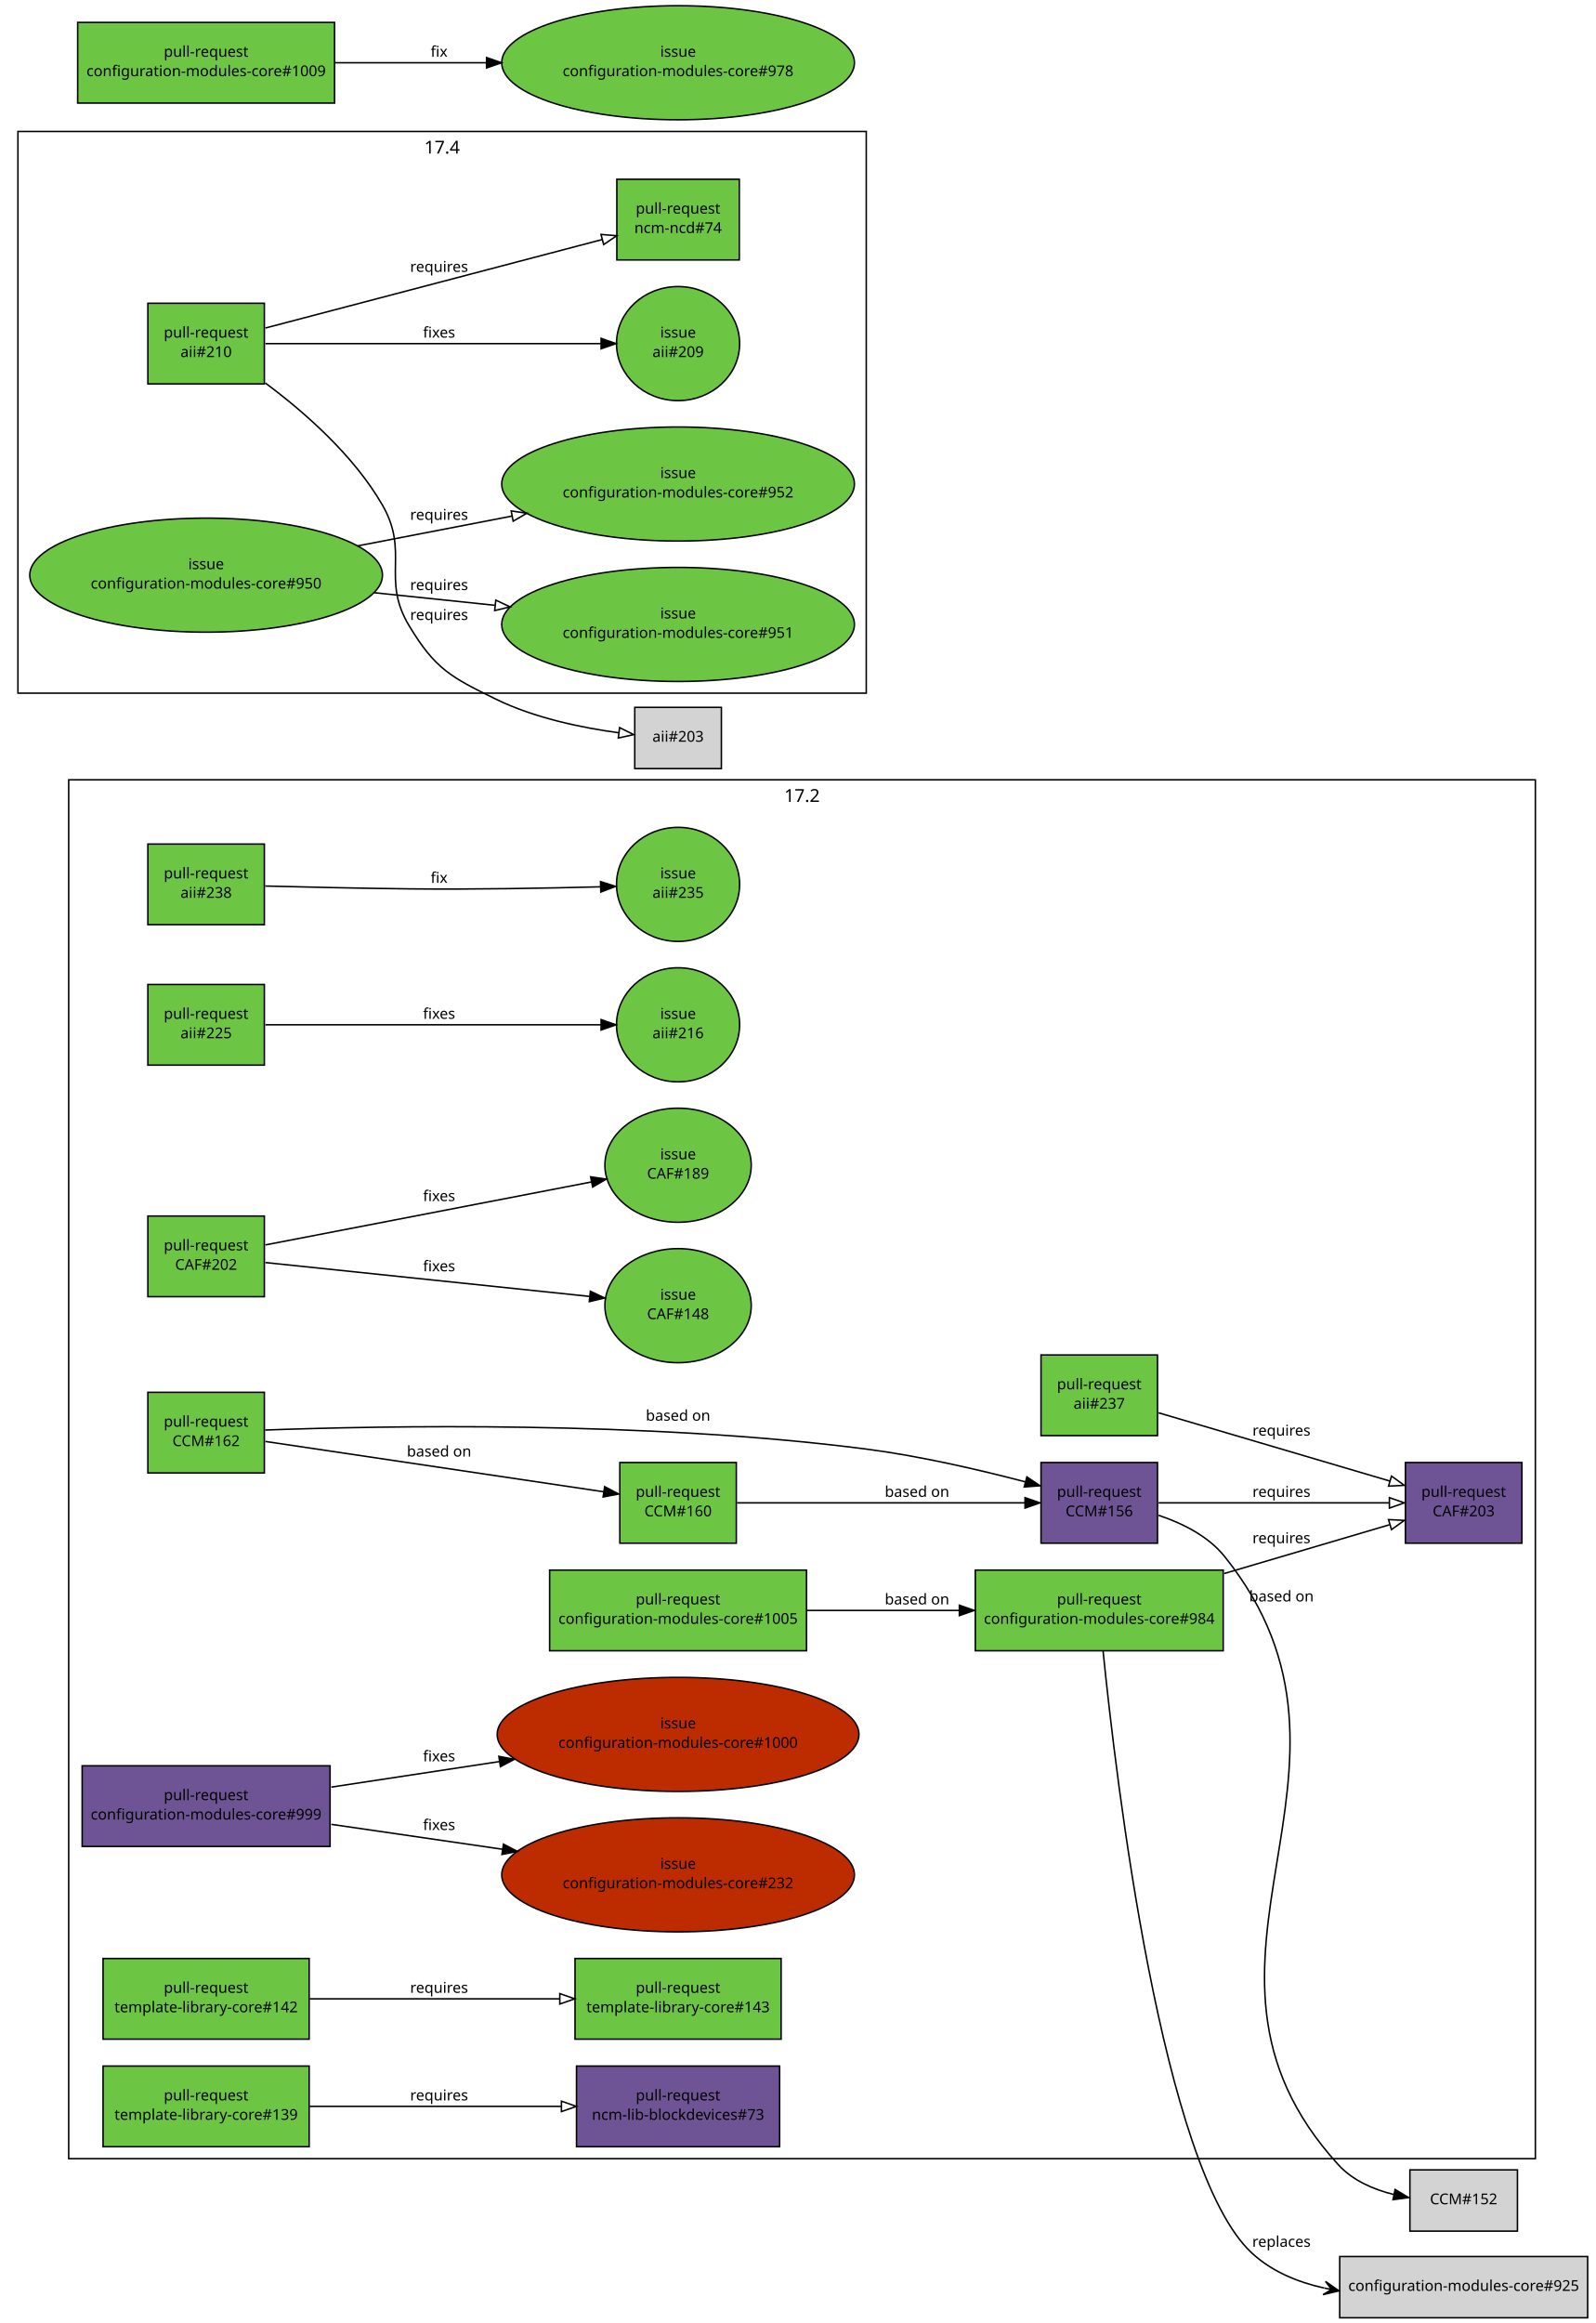
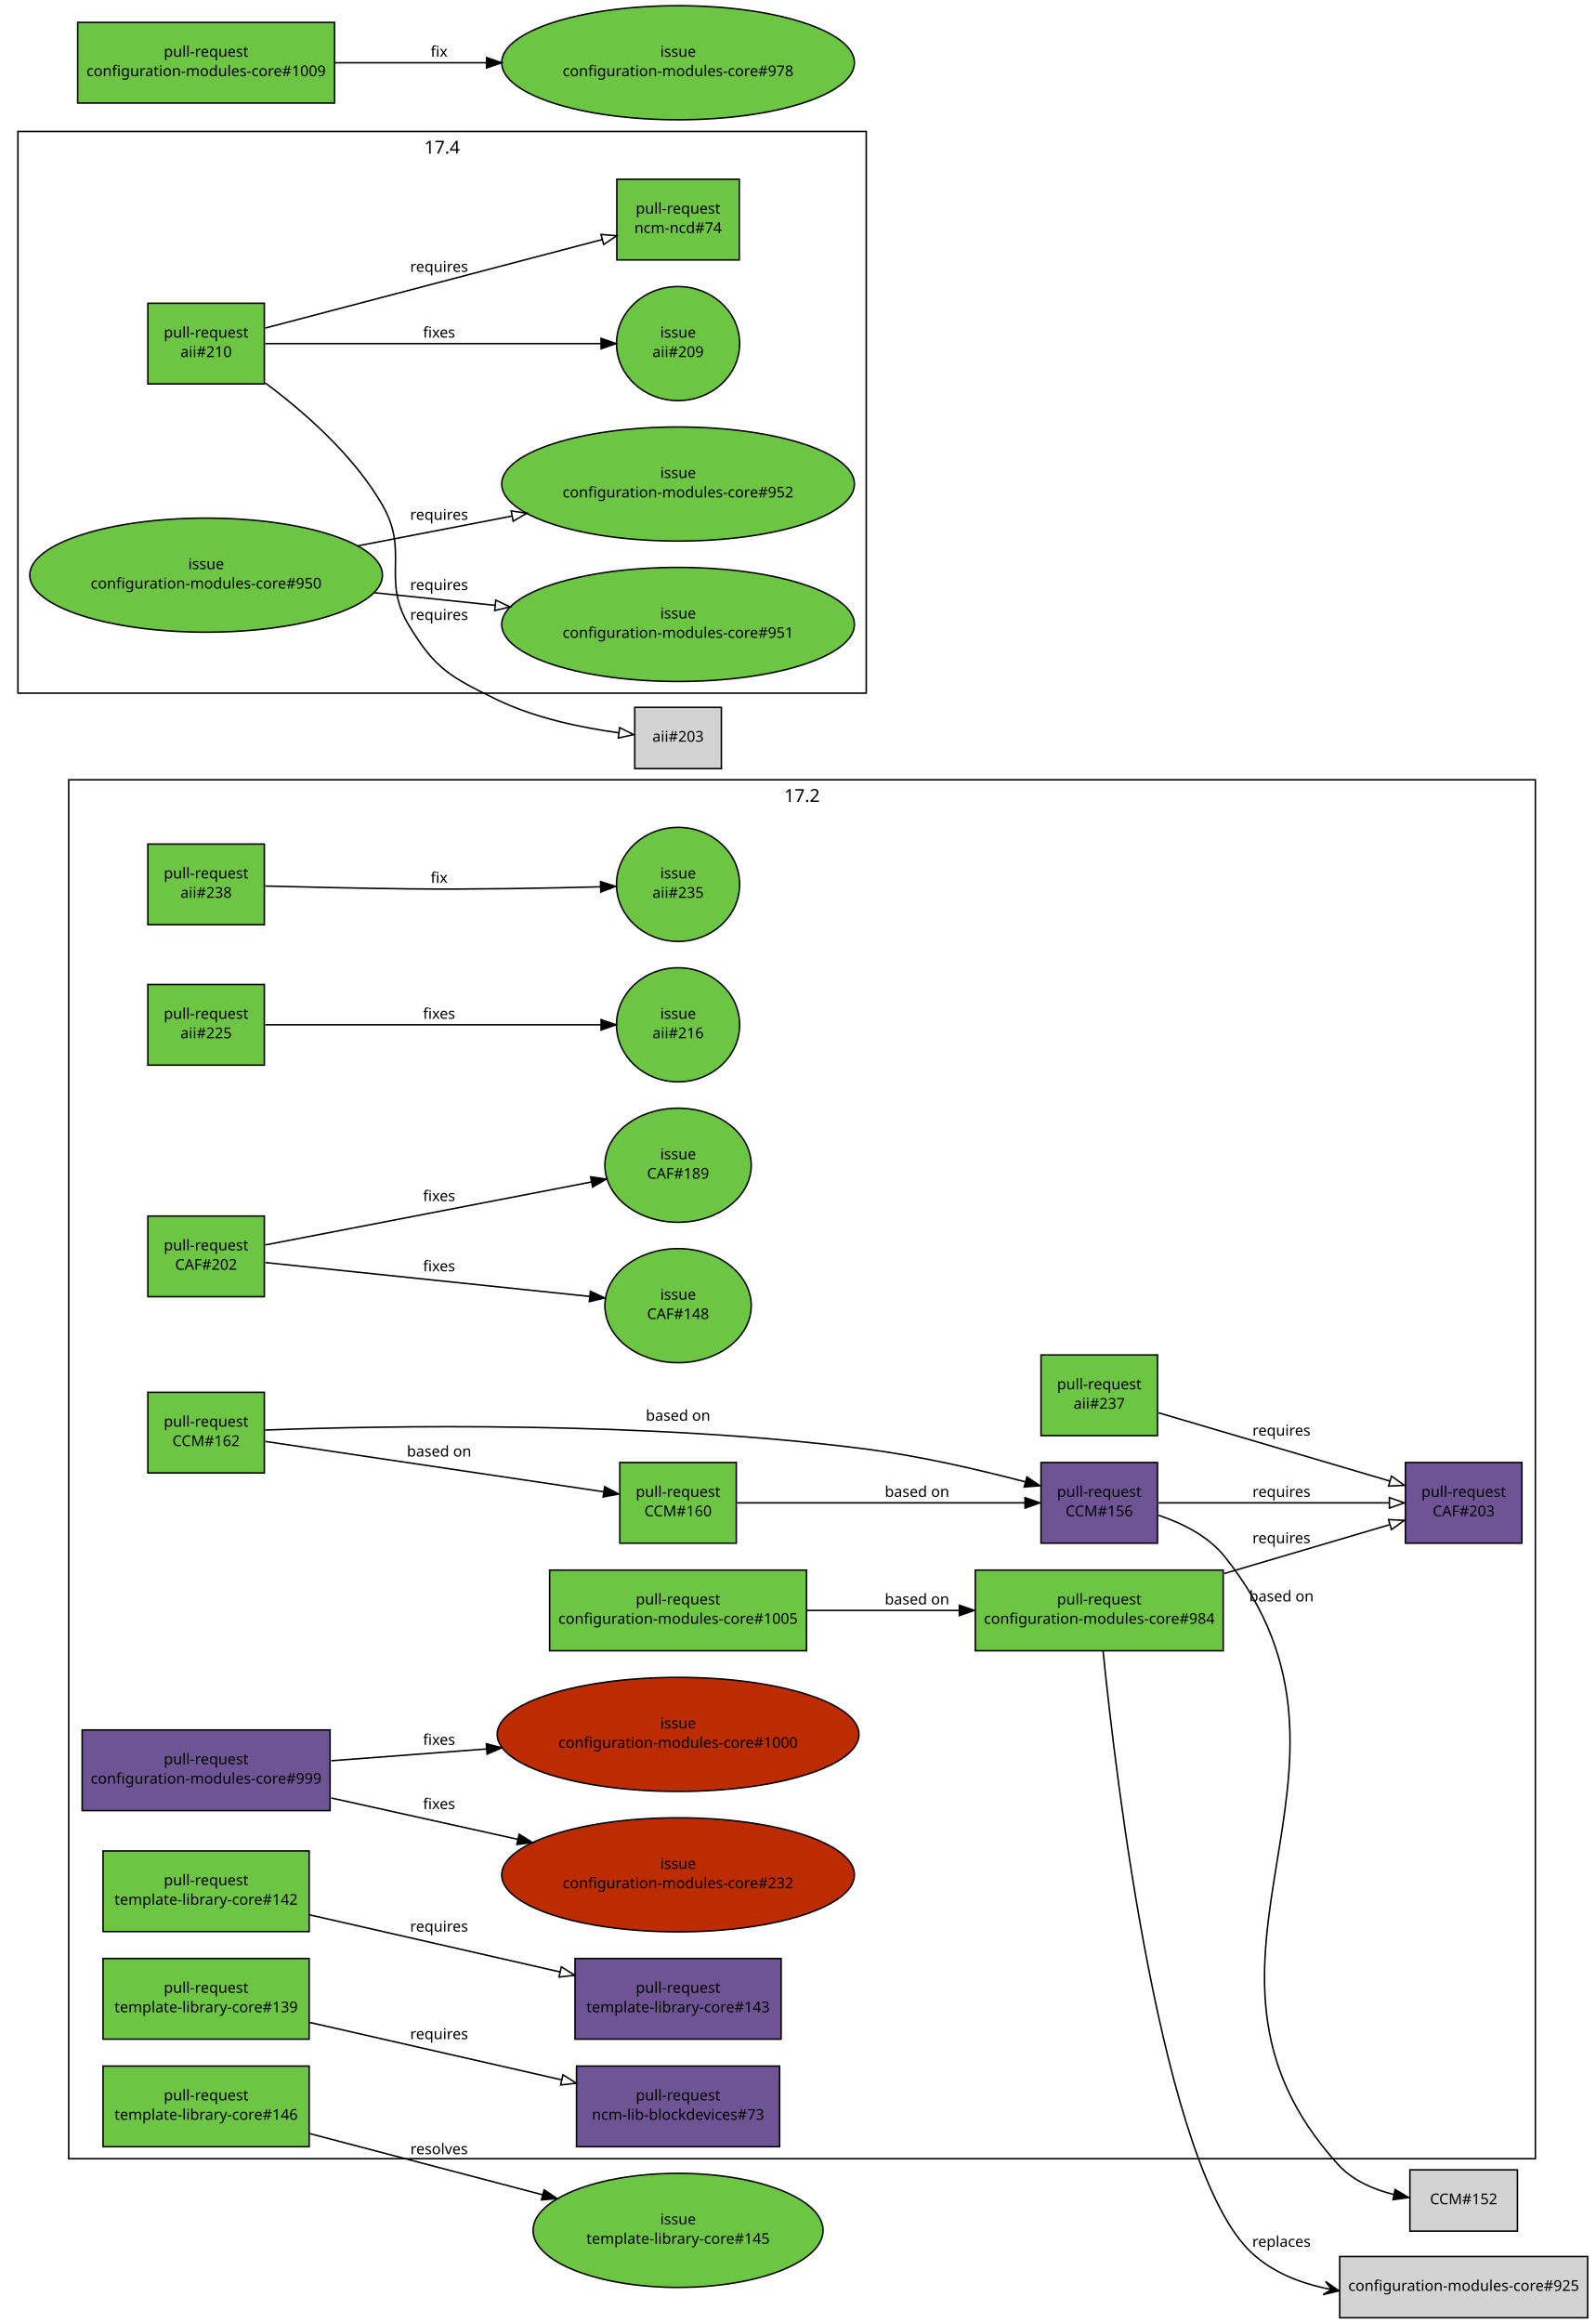
<svg xmlns="http://www.w3.org/2000/svg" xmlns:xlink="http://www.w3.org/1999/xlink" width="1068pt" height="1555pt" viewBox="0.00 0.00 1068.00 1555.00">
  <g id="graph1" class="graph" transform="scale(1 1) rotate(0) translate(4 1551)">
    <polygon fill="white" stroke="white" points="-4,5 -4,-1551 1065,-1551 1065,5 -4,5" />
    <g id="graph2" class="cluster">
      <polygon fill="none" stroke="black" points="42,-106 42,-1029 1024,-1029 1024,-106 42,-106" />
      <text text-anchor="middle" x="533" y="-1014.2" font-family="Sans" font-size="12.00">17.2</text>
    </g>
    <g id="graph5" class="cluster">
      <polygon fill="none" stroke="black" points="8,-1087 8,-1463 576,-1463 576,-1087 8,-1087" />
      <text text-anchor="middle" x="292" y="-1448.2" font-family="Sans" font-size="12.00">17.4</text>
    </g>
    <g id="node1" class="node">
      <a xlink:href="https://github.com/quattor/aii/pull/238" xlink:title="aii-opennebula: Add VM image driver option" target="_parent">
        <polygon fill="#6cc644" stroke="black" points="173,-986 95,-986 95,-932 173,-932 173,-986" />
        <text text-anchor="middle" x="134" y="-963" font-family="Sans" font-size="10.00">pull-request</text>
        <text text-anchor="middle" x="134" y="-950" font-family="Sans" font-size="10.00">aii#238</text>
      </a>
    </g>
    <g id="node3" class="node">
      <a xlink:href="https://github.com/quattor/aii/issues/235" xlink:title="aii-opennebula: Add qcow2 image support" target="_parent">
        <ellipse fill="#6cc644" stroke="black" cx="450" cy="-959" rx="41.217" ry="38.184" />
        <text text-anchor="middle" x="450" y="-963" font-family="Sans" font-size="10.00">issue</text>
        <text text-anchor="middle" x="450" y="-950" font-family="Sans" font-size="10.00">aii#235</text>
      </a>
    </g>
    <g id="edge2" class="edge">
      <path fill="none" stroke="black" d="M173.571,-957.897C200.705,-957.197 237.529,-956.358 270,-956 313.094,-955.525 361.986,-956.432 397.928,-957.37" />
      <polygon fill="black" stroke="black" points="398.084,-960.875 408.175,-957.647 398.274,-953.878 398.084,-960.875" />
      <text text-anchor="middle" x="290" y="-960" font-family="Sans" font-size="10.00">fix</text>
    </g>
    <g id="node4" class="node">
      <a xlink:href="https://github.com/quattor/aii/pull/237" xlink:title="aii-core: switch to CAF::Download::LWP" target="_parent">
        <polygon fill="#6cc644" stroke="black" points="771,-644 693,-644 693,-590 771,-590 771,-644" />
        <text text-anchor="middle" x="732" y="-621" font-family="Sans" font-size="10.00">pull-request</text>
        <text text-anchor="middle" x="732" y="-608" font-family="Sans" font-size="10.00">aii#237</text>
      </a>
    </g>
    <g id="node6" class="node">
      <a xlink:href="https://github.com/quattor/CAF/pull/203" xlink:title="CAF::Download::LWP: CAF interface for LWP to handle https settings" target="_parent">
        <polygon fill="#6e5494" stroke="black" points="1015,-572 937,-572 937,-518 1015,-518 1015,-572" />
        <text text-anchor="middle" x="976" y="-549" font-family="Sans" font-size="10.00">pull-request</text>
        <text text-anchor="middle" x="976" y="-536" font-family="Sans" font-size="10.00">CAF#203</text>
      </a>
    </g>
    <g id="edge4" class="edge">
      <path fill="none" stroke="black" d="M771.746,-605.272C814.017,-592.798 880.95,-573.048 926.587,-559.581" />
      <polygon fill="none" stroke="black" points="927.671,-562.91 936.271,-556.723 925.689,-556.197 927.671,-562.91" />
      <text text-anchor="middle" x="854" y="-590" font-family="Sans" font-size="10.00">requires</text>
    </g>
    <g id="node7" class="node">
      <a xlink:href="https://github.com/quattor/aii/pull/225" xlink:title="[WIP] Add UEFI support through Grub-based PXE loader" target="_parent">
        <polygon fill="#6cc644" stroke="black" points="173,-892 95,-892 95,-838 173,-838 173,-892" />
        <text text-anchor="middle" x="134" y="-869" font-family="Sans" font-size="10.00">pull-request</text>
        <text text-anchor="middle" x="134" y="-856" font-family="Sans" font-size="10.00">aii#225</text>
      </a>
    </g>
    <g id="node9" class="node">
      <a xlink:href="https://github.com/quattor/aii/issues/216" xlink:title="aii-pxelinux: add support for Grub-based UEFI PXE boot loader" target="_parent">
        <ellipse fill="#6cc644" stroke="black" cx="450" cy="-865" rx="41.217" ry="38.184" />
        <text text-anchor="middle" x="450" y="-869" font-family="Sans" font-size="10.00">issue</text>
        <text text-anchor="middle" x="450" y="-856" font-family="Sans" font-size="10.00">aii#216</text>
      </a>
    </g>
    <g id="edge6" class="edge">
      <path fill="none" stroke="black" d="M173.702,-865C230.622,-865 335.472,-865 398.358,-865" />
      <polygon fill="black" stroke="black" points="398.455,-868.5 408.455,-865 398.455,-861.5 398.455,-868.5" />
      <text text-anchor="middle" x="290" y="-869" font-family="Sans" font-size="10.00">fixes</text>
    </g>
    <g id="node10" class="node">
      <a xlink:href="https://github.com/quattor/aii/pull/210" xlink:title="Shellfe: support active config for plugins" target="_parent">
        <polygon fill="#6cc644" stroke="black" points="173,-1348 95,-1348 95,-1294 173,-1294 173,-1348" />
        <text text-anchor="middle" x="134" y="-1325" font-family="Sans" font-size="10.00">pull-request</text>
        <text text-anchor="middle" x="134" y="-1312" font-family="Sans" font-size="10.00">aii#210</text>
      </a>
    </g>
    <g id="node12" class="node">
      <a xlink:href="https://github.com/quattor/aii/issues/209" xlink:title="support ACTIVE_CONFIG" target="_parent">
        <ellipse fill="#6cc644" stroke="black" cx="450" cy="-1321" rx="41.217" ry="38.184" />
        <text text-anchor="middle" x="450" y="-1325" font-family="Sans" font-size="10.00">issue</text>
        <text text-anchor="middle" x="450" y="-1312" font-family="Sans" font-size="10.00">aii#209</text>
      </a>
    </g>
    <g id="edge8" class="edge">
      <path fill="none" stroke="black" d="M173.702,-1321C230.622,-1321 335.472,-1321 398.358,-1321" />
      <polygon fill="black" stroke="black" points="398.455,-1324.5 408.455,-1321 398.455,-1317.5 398.455,-1324.5" />
      <text text-anchor="middle" x="290" y="-1325" font-family="Sans" font-size="10.00">fixes</text>
    </g>
    <g id="node14" class="node">
      <a xlink:href="https://github.com/quattor/ncm-ncd/pull/74" xlink:title="Set the current active config as an attribute to the component" target="_parent">
        <polygon fill="#6cc644" stroke="black" points="491,-1431 409,-1431 409,-1377 491,-1377 491,-1431" />
        <text text-anchor="middle" x="450" y="-1408" font-family="Sans" font-size="10.00">pull-request</text>
        <text text-anchor="middle" x="450" y="-1395" font-family="Sans" font-size="10.00">ncm-ncd#74</text>
      </a>
    </g>
    <g id="edge10" class="edge">
      <path fill="none" stroke="black" d="M173.702,-1331.43C230.897,-1346.45 336.485,-1374.18 399.266,-1390.67" />
      <polygon fill="none" stroke="black" points="398.399,-1394.07 408.96,-1393.22 400.178,-1387.29 398.399,-1394.07" />
      <text text-anchor="middle" x="290" y="-1369" font-family="Sans" font-size="10.00">requires</text>
    </g>
    <g id="node16" class="node">
      <polygon fill="lightgrey" stroke="black" points="479,-1077.5 421,-1077.5 421,-1036.5 479,-1036.5 479,-1077.5" />
      <text text-anchor="middle" x="450" y="-1054.5" font-family="Sans" font-size="10.00">aii#203</text>
    </g>
    <g id="edge12" class="edge">
      <path fill="none" stroke="black" d="M173.591,-1294.67C199.791,-1275.18 232.75,-1246.3 252,-1213 270.456,-1181.07 250.914,-1163.55 270,-1132 287.465,-1103.13 297.698,-1097.85 328,-1083 353.778,-1070.37 385.572,-1063.84 410.24,-1060.49" />
      <polygon fill="none" stroke="black" points="410.843,-1063.94 420.337,-1059.24 409.983,-1057 410.843,-1063.94" />
      <text text-anchor="middle" x="290" y="-1136" font-family="Sans" font-size="10.00">requires</text>
    </g>
    <g id="node17" class="node">
      <a xlink:href="https://github.com/quattor/CAF/pull/202" xlink:title="FileWriter: use atomic write" target="_parent">
        <polygon fill="#6cc644" stroke="black" points="173,-737 95,-737 95,-683 173,-683 173,-737" />
        <text text-anchor="middle" x="134" y="-714" font-family="Sans" font-size="10.00">pull-request</text>
        <text text-anchor="middle" x="134" y="-701" font-family="Sans" font-size="10.00">CAF#202</text>
      </a>
    </g>
    <g id="node19" class="node">
      <a xlink:href="https://github.com/quattor/CAF/issues/148" xlink:title="CAF::FileWriter updates files in-place" target="_parent">
        <ellipse fill="#6cc644" stroke="black" cx="450" cy="-677" rx="48.998" ry="38.184" />
        <text text-anchor="middle" x="450" y="-681" font-family="Sans" font-size="10.00">issue</text>
        <text text-anchor="middle" x="450" y="-668" font-family="Sans" font-size="10.00">CAF#148</text>
      </a>
    </g>
    <g id="edge14" class="edge">
      <path fill="none" stroke="black" d="M173.702,-705.854C228.345,-700.147 327.161,-689.828 390.616,-683.201" />
      <polygon fill="black" stroke="black" points="391.289,-686.65 400.872,-682.13 390.562,-679.688 391.289,-686.65" />
      <text text-anchor="middle" x="290" y="-700" font-family="Sans" font-size="10.00">fixes</text>
    </g>
    <g id="node21" class="node">
      <a xlink:href="https://github.com/quattor/CAF/issues/189" xlink:title="FileWriter: add diff to history" target="_parent">
        <ellipse fill="#6cc644" stroke="black" cx="450" cy="-771" rx="48.998" ry="38.184" />
        <text text-anchor="middle" x="450" y="-775" font-family="Sans" font-size="10.00">issue</text>
        <text text-anchor="middle" x="450" y="-762" font-family="Sans" font-size="10.00">CAF#189</text>
      </a>
    </g>
    <g id="edge16" class="edge">
      <path fill="none" stroke="black" d="M173.702,-717.664C228.773,-728.295 328.709,-747.586 392.099,-759.823" />
      <polygon fill="black" stroke="black" points="391.464,-763.265 401.946,-761.724 392.791,-756.392 391.464,-763.265" />
      <text text-anchor="middle" x="290" y="-747" font-family="Sans" font-size="10.00">fixes</text>
    </g>
    <g id="node22" class="node">
      <a xlink:href="https://github.com/quattor/CCM/pull/162" xlink:title="Cleanup: move internal modules in subdirectories and remove/integrate util scripts" target="_parent">
        <polygon fill="#6cc644" stroke="black" points="173,-619 95,-619 95,-565 173,-565 173,-619" />
        <text text-anchor="middle" x="134" y="-596" font-family="Sans" font-size="10.00">pull-request</text>
        <text text-anchor="middle" x="134" y="-583" font-family="Sans" font-size="10.00">CCM#162</text>
      </a>
    </g>
    <g id="node24" class="node">
      <a xlink:href="https://github.com/quattor/CCM/pull/160" xlink:title="Switch to 00-tqu" target="_parent">
        <polygon fill="#6cc644" stroke="black" points="489,-572 411,-572 411,-518 489,-518 489,-572" />
        <text text-anchor="middle" x="450" y="-549" font-family="Sans" font-size="10.00">pull-request</text>
        <text text-anchor="middle" x="450" y="-536" font-family="Sans" font-size="10.00">CCM#160</text>
      </a>
    </g>
    <g id="edge18" class="edge">
      <path fill="none" stroke="black" d="M173.702,-586.095C231.172,-577.547 337.501,-561.732 400.168,-552.412" />
      <polygon fill="black" stroke="black" points="400.836,-555.851 410.212,-550.918 399.806,-548.927 400.836,-555.851" />
      <text text-anchor="middle" x="290" y="-576" font-family="Sans" font-size="10.00">based on</text>
    </g>
    <g id="node26" class="node">
      <a xlink:href="https://github.com/quattor/CCM/pull/156" xlink:title="Fetch::Download: switch to CAF::Download::LWP" target="_parent">
        <polygon fill="#6e5494" stroke="black" points="771,-572 693,-572 693,-518 771,-518 771,-572" />
        <text text-anchor="middle" x="732" y="-549" font-family="Sans" font-size="10.00">pull-request</text>
        <text text-anchor="middle" x="732" y="-536" font-family="Sans" font-size="10.00">CCM#156</text>
      </a>
    </g>
    <g id="edge20" class="edge">
      <path fill="none" stroke="black" d="M173.531,-593.744C251.09,-596.565 428.503,-600.048 576,-581 612.035,-576.346 651.946,-567.058 682.377,-559.082" />
      <polygon fill="black" stroke="black" points="683.552,-562.392 692.315,-556.436 681.751,-555.627 683.552,-562.392" />
      <text text-anchor="middle" x="450" y="-600" font-family="Sans" font-size="10.00">based on</text>
    </g>
    <g id="edge22" class="edge">
      <path fill="none" stroke="black" d="M489.508,-545C539.919,-545 627.151,-545 682.101,-545" />
      <polygon fill="black" stroke="black" points="682.305,-548.5 692.305,-545 682.305,-541.5 682.305,-548.5" />
      <text text-anchor="middle" x="610" y="-549" font-family="Sans" font-size="10.00">based on</text>
    </g>
    <g id="edge24" class="edge">
      <path fill="none" stroke="black" d="M771.746,-545C813.84,-545 880.389,-545 926.012,-545" />
      <polygon fill="none" stroke="black" points="926.271,-548.5 936.271,-545 926.271,-541.5 926.271,-548.5" />
      <text text-anchor="middle" x="854" y="-549" font-family="Sans" font-size="10.00">requires</text>
    </g>
    <g id="node30" class="node">
      <polygon fill="lightgrey" stroke="black" points="1012,-98.5 940,-98.5 940,-57.5 1012,-57.5 1012,-98.5" />
      <text text-anchor="middle" x="976" y="-75.5" font-family="Sans" font-size="10.00">CCM#152</text>
    </g>
    <g id="edge26" class="edge">
      <path fill="none" stroke="black" d="M771.723,-536.666C787.737,-531.34 804.991,-522.747 816,-509 931.028,-365.367 768.118,-238.069 892,-102 901.613,-91.441 915.517,-85.403 929.255,-81.988" />
      <polygon fill="black" stroke="black" points="930.082,-85.391 939.165,-79.938 928.664,-78.536 930.082,-85.391" />
      <text text-anchor="middle" x="854" y="-479" font-family="Sans" font-size="10.00">based on</text>
    </g>
    <g id="node31" class="node">
      <a xlink:href="https://github.com/quattor/configuration-modules-core/pull/1005" xlink:title=" ncm-download: allow_older boolean to allow downloading remote files that are older then current file" target="_parent">
        <polygon fill="#6cc644" stroke="black" points="536,-500 364,-500 364,-446 536,-446 536,-500" />
        <text text-anchor="middle" x="450" y="-477" font-family="Sans" font-size="10.00">pull-request</text>
        <text text-anchor="middle" x="450" y="-464" font-family="Sans" font-size="10.00">configuration-modules-core#1005</text>
      </a>
    </g>
    <g id="node33" class="node">
      <a xlink:href="https://github.com/quattor/configuration-modules-core/pull/984" xlink:title="ncm-download: switch to CAF::Download::LWP" target="_parent">
        <polygon fill="#6cc644" stroke="black" points="815,-500 649,-500 649,-446 815,-446 815,-500" />
        <text text-anchor="middle" x="732" y="-477" font-family="Sans" font-size="10.00">pull-request</text>
        <text text-anchor="middle" x="732" y="-464" font-family="Sans" font-size="10.00">configuration-modules-core#984</text>
      </a>
    </g>
    <g id="edge28" class="edge">
      <path fill="none" stroke="black" d="M536.142,-473C568.435,-473 605.278,-473 638.229,-473" />
      <polygon fill="black" stroke="black" points="638.321,-476.5 648.321,-473 638.321,-469.5 638.321,-476.5" />
      <text text-anchor="middle" x="610" y="-477" font-family="Sans" font-size="10.00">based on</text>
    </g>
    <g id="edge36" class="edge">
      <path fill="none" stroke="black" d="M815.63,-497.678C852.477,-508.55 894.523,-520.957 926.316,-530.339" />
      <polygon fill="none" stroke="black" points="925.677,-533.8 936.258,-533.273 927.658,-527.086 925.677,-533.8" />
      <text text-anchor="middle" x="854" y="-518" font-family="Sans" font-size="10.00">requires</text>
    </g>
    <g id="node40" class="node">
      <polygon fill="lightgrey" stroke="black" points="1059,-40.5 893,-40.5 893,0.5 1059,0.5 1059,-40.5" />
      <text text-anchor="middle" x="976" y="-17.5" font-family="Sans" font-size="10.00">configuration-modules-core#925</text>
    </g>
    <g id="edge34" class="edge">
      <path fill="none" stroke="black" d="M734.542,-445.993C743.144,-360.599 774.03,-98.782 834,-43 847.346,-30.586 864.624,-23.381 882.507,-19.424" />
      <polygon fill="black" stroke="black" points="892.483,-17.547 883.488,-23.818 887.57,-18.471 882.656,-19.396 882.656,-19.396 882.656,-19.396 887.57,-18.471 881.824,-14.973 892.483,-17.547 892.483,-17.547" />
      <text text-anchor="middle" x="854" y="-47" font-family="Sans" font-size="10.00">replaces</text>
    </g>
    <g id="node34" class="node">
      <a xlink:href="https://github.com/quattor/configuration-modules-core/pull/999" xlink:title="ncm-grub: full overhaul" target="_parent">
-         <polygon fill="#6e5494" stroke="black" points="217,-369 51,-369 51,-315 217,-315 217,-369" />
-         <text text-anchor="middle" x="134" y="-346" font-family="Sans" font-size="10.00">pull-request</text>
-         <text text-anchor="middle" x="134" y="-333" font-family="Sans" font-size="10.00">configuration-modules-core#999</text>
+         <polygon fill="#6e5494" stroke="black" points="217,-393 51,-393 51,-339 217,-339 217,-393" />
+         <text text-anchor="middle" x="134" y="-370" font-family="Sans" font-size="10.00">pull-request</text>
+         <text text-anchor="middle" x="134" y="-357" font-family="Sans" font-size="10.00">configuration-modules-core#999</text>
      </a>
    </g>
    <g id="node36" class="node">
      <a xlink:href="https://github.com/quattor/configuration-modules-core/issues/232" xlink:title="ncm-grub: full rewrite needed!" target="_parent">
        <ellipse fill="#bd2c00" stroke="black" cx="450" cy="-296" rx="118.087" ry="38.184" />
        <text text-anchor="middle" x="450" y="-300" font-family="Sans" font-size="10.00">issue</text>
        <text text-anchor="middle" x="450" y="-287" font-family="Sans" font-size="10.00">configuration-modules-core#232</text>
      </a>
    </g>
    <g id="edge30" class="edge">
-       <path fill="none" stroke="black" d="M217.853,-329.794C252.932,-324.687 294.319,-318.662 332.36,-313.125" />
-       <polygon fill="black" stroke="black" points="333.079,-316.557 342.471,-311.653 332.071,-309.63 333.079,-316.557" />
-       <text text-anchor="middle" x="290" y="-326" font-family="Sans" font-size="10.00">fixes</text>
+       <path fill="none" stroke="black" d="M217.853,-347.425C256.112,-338.95 301.874,-328.813 342.615,-319.788" />
+       <polygon fill="black" stroke="black" points="343.577,-323.16 352.583,-317.58 342.063,-316.325 343.577,-323.16" />
+       <text text-anchor="middle" x="290" y="-340" font-family="Sans" font-size="10.00">fixes</text>
    </g>
    <g id="node38" class="node">
      <a xlink:href="https://github.com/quattor/configuration-modules-core/issues/1000" xlink:title="ncm-grub: drop non-multiboot support" target="_parent">
        <ellipse fill="#bd2c00" stroke="black" cx="450" cy="-390" rx="121.122" ry="38.184" />
        <text text-anchor="middle" x="450" y="-394" font-family="Sans" font-size="10.00">issue</text>
        <text text-anchor="middle" x="450" y="-381" font-family="Sans" font-size="10.00">configuration-modules-core#1000</text>
      </a>
    </g>
    <g id="edge32" class="edge">
-       <path fill="none" stroke="black" d="M217.853,-354.737C252.345,-359.976 292.934,-366.142 330.446,-371.84" />
-       <polygon fill="black" stroke="black" points="330.009,-375.314 340.422,-373.355 331.061,-368.393 330.009,-375.314" />
-       <text text-anchor="middle" x="290" y="-372" font-family="Sans" font-size="10.00">fixes</text>
+       <path fill="none" stroke="black" d="M217.853,-372.369C249.638,-374.783 286.602,-377.59 321.563,-380.245" />
+       <polygon fill="black" stroke="black" points="321.614,-383.759 331.851,-381.027 322.144,-376.779 321.614,-383.759" />
+       <text text-anchor="middle" x="290" y="-383" font-family="Sans" font-size="10.00">fixes</text>
    </g>
    <g id="node42" class="node">
      <a xlink:href="https://github.com/quattor/configuration-modules-core/issues/950" xlink:title="ncm-spma: Remove support for package groups from yum backends" target="_parent">
        <ellipse fill="#6cc644" stroke="black" cx="134" cy="-1166" rx="118.087" ry="38.184" />
        <text text-anchor="middle" x="134" y="-1170" font-family="Sans" font-size="10.00">issue</text>
        <text text-anchor="middle" x="134" y="-1157" font-family="Sans" font-size="10.00">configuration-modules-core#950</text>
      </a>
    </g>
    <g id="node44" class="node">
      <a xlink:href="https://github.com/quattor/configuration-modules-core/issues/951" xlink:title="ncm-spma (yum): Remove support for package groups" target="_parent">
        <ellipse fill="#6cc644" stroke="black" cx="450" cy="-1133" rx="118.087" ry="38.184" />
        <text text-anchor="middle" x="450" y="-1137" font-family="Sans" font-size="10.00">issue</text>
        <text text-anchor="middle" x="450" y="-1124" font-family="Sans" font-size="10.00">configuration-modules-core#951</text>
      </a>
    </g>
    <g id="edge38" class="edge">
      <path fill="none" stroke="black" d="M246.3,-1154.27C272.569,-1151.53 300.682,-1148.59 327.376,-1145.81" />
      <polygon fill="none" stroke="black" points="327.948,-1149.27 337.53,-1144.75 327.221,-1142.3 327.948,-1149.27" />
      <text text-anchor="middle" x="290" y="-1156" font-family="Sans" font-size="10.00">requires</text>
    </g>
    <g id="node46" class="node">
      <a xlink:href="https://github.com/quattor/configuration-modules-core/issues/952" xlink:title="ncm-spma (yumng): Remove support for package groups" target="_parent">
        <ellipse fill="#6cc644" stroke="black" cx="450" cy="-1227" rx="118.087" ry="38.184" />
        <text text-anchor="middle" x="450" y="-1231" font-family="Sans" font-size="10.00">issue</text>
        <text text-anchor="middle" x="450" y="-1218" font-family="Sans" font-size="10.00">configuration-modules-core#952</text>
      </a>
    </g>
    <g id="edge40" class="edge">
      <path fill="none" stroke="black" d="M235.288,-1185.55C268.314,-1191.93 305.151,-1199.04 338.859,-1205.55" />
      <polygon fill="none" stroke="black" points="338.261,-1208.99 348.743,-1207.45 339.588,-1202.12 338.261,-1208.99" />
      <text text-anchor="middle" x="290" y="-1203" font-family="Sans" font-size="10.00">requires</text>
    </g>
    <g id="node47" class="node">
      <a xlink:href="https://github.com/quattor/configuration-modules-core/pull/1009" xlink:title="ncm-opennebula: Opennebula refactoring and AII code (WIP)" target="_parent">
        <polygon fill="#6cc644" stroke="black" points="220,-1536 48,-1536 48,-1482 220,-1482 220,-1536" />
        <text text-anchor="middle" x="134" y="-1513" font-family="Sans" font-size="10.00">pull-request</text>
        <text text-anchor="middle" x="134" y="-1500" font-family="Sans" font-size="10.00">configuration-modules-core#1009</text>
      </a>
    </g>
    <g id="node49" class="node">
      <a xlink:href="https://github.com/quattor/configuration-modules-core/issues/978" xlink:title="ncm-opennebula: include ONE AII code and refactoring" target="_parent">
        <ellipse fill="#6cc644" stroke="black" cx="450" cy="-1509" rx="118.087" ry="38.184" />
        <text text-anchor="middle" x="450" y="-1513" font-family="Sans" font-size="10.00">issue</text>
        <text text-anchor="middle" x="450" y="-1500" font-family="Sans" font-size="10.00">configuration-modules-core#978</text>
      </a>
    </g>
    <g id="edge42" class="edge">
      <path fill="none" stroke="black" d="M220.348,-1509C251.617,-1509 287.635,-1509 321.735,-1509" />
      <polygon fill="black" stroke="black" points="321.772,-1512.5 331.772,-1509 321.771,-1505.5 321.772,-1512.5" />
      <text text-anchor="middle" x="290" y="-1513" font-family="Sans" font-size="10.00">fix</text>
    </g>
    <g id="node50" class="node">
+       <a xlink:href="https://github.com/quattor/template-library-core/pull/146" xlink:title="Remove /system/oldnames from schema" target="_parent">
+         <polygon fill="#6cc644" stroke="black" points="203,-168 65,-168 65,-114 203,-114 203,-168" />
+         <text text-anchor="middle" x="134" y="-145" font-family="Sans" font-size="10.00">pull-request</text>
+         <text text-anchor="middle" x="134" y="-132" font-family="Sans" font-size="10.00">template-library-core#146</text>
+       </a>
+     </g>
+     <g id="node52" class="node">
+       <a xlink:href="https://github.com/quattor/template-library-core/issues/145" xlink:title="What is oldnames intended for?" target="_parent">
+         <ellipse fill="#6cc644" stroke="black" cx="450" cy="-58" rx="97.08" ry="38.184" />
+         <text text-anchor="middle" x="450" y="-62" font-family="Sans" font-size="10.00">issue</text>
+         <text text-anchor="middle" x="450" y="-49" font-family="Sans" font-size="10.00">template-library-core#145</text>
+       </a>
+     </g>
+     <g id="edge44" class="edge">
+       <path fill="none" stroke="black" d="M203.348,-122.785C249.165,-110.751 309.687,-94.854 359.313,-81.82" />
+       <polygon fill="black" stroke="black" points="360.303,-85.179 369.085,-79.253 358.524,-78.408 360.303,-85.179" />
+       <text text-anchor="middle" x="290" y="-109" font-family="Sans" font-size="10.00">resolves</text>
+     </g>
+     <g id="node53" class="node">
      <a xlink:href="https://github.com/quattor/template-library-core/pull/142" xlink:title="Add structures to model operating system information" target="_parent">
+         <polygon fill="#6cc644" stroke="black" points="203,-312 65,-312 65,-258 203,-258 203,-312" />
+         <text text-anchor="middle" x="134" y="-289" font-family="Sans" font-size="10.00">pull-request</text>
+         <text text-anchor="middle" x="134" y="-276" font-family="Sans" font-size="10.00">template-library-core#142</text>
+       </a>
+     </g>
+     <g id="node55" class="node">
+       <a xlink:href="https://github.com/quattor/template-library-core/pull/143" xlink:title="Add CPU architecture type definition" target="_parent">
+         <polygon fill="#6e5494" stroke="black" points="519,-240 381,-240 381,-186 519,-186 519,-240" />
+         <text text-anchor="middle" x="450" y="-217" font-family="Sans" font-size="10.00">pull-request</text>
+         <text text-anchor="middle" x="450" y="-204" font-family="Sans" font-size="10.00">template-library-core#143</text>
+       </a>
+     </g>
+     <g id="edge46" class="edge">
+       <path fill="none" stroke="black" d="M203.348,-269.199C252.844,-257.922 319.504,-242.733 371.046,-230.99" />
+       <polygon fill="none" stroke="black" points="371.842,-234.398 380.814,-228.764 370.287,-227.573 371.842,-234.398" />
+       <text text-anchor="middle" x="290" y="-258" font-family="Sans" font-size="10.00">requires</text>
+     </g>
+     <g id="node56" class="node">
+       <a xlink:href="https://github.com/quattor/template-library-core/pull/139" xlink:title="blockdevices: add correctness check configuration to physical devices" target="_parent">
        <polygon fill="#6cc644" stroke="black" points="203,-240 65,-240 65,-186 203,-186 203,-240" />
        <text text-anchor="middle" x="134" y="-217" font-family="Sans" font-size="10.00">pull-request</text>
-         <text text-anchor="middle" x="134" y="-204" font-family="Sans" font-size="10.00">template-library-core#142</text>
-       </a>
-     </g>
-     <g id="node52" class="node">
-       <a xlink:href="https://github.com/quattor/template-library-core/pull/143" xlink:title="Add CPU architecture type definition" target="_parent">
-         <polygon fill="#6cc644" stroke="black" points="519,-240 381,-240 381,-186 519,-186 519,-240" />
-         <text text-anchor="middle" x="450" y="-217" font-family="Sans" font-size="10.00">pull-request</text>
-         <text text-anchor="middle" x="450" y="-204" font-family="Sans" font-size="10.00">template-library-core#143</text>
-       </a>
-     </g>
-     <g id="edge44" class="edge">
-       <path fill="none" stroke="black" d="M203.348,-213C252.742,-213 319.226,-213 370.724,-213" />
-       <polygon fill="none" stroke="black" points="370.814,-216.5 380.814,-213 370.814,-209.5 370.814,-216.5" />
-       <text text-anchor="middle" x="290" y="-217" font-family="Sans" font-size="10.00">requires</text>
-     </g>
-     <g id="node53" class="node">
-       <a xlink:href="https://github.com/quattor/template-library-core/pull/139" xlink:title="blockdevices: add correctness check configuration to physical devices" target="_parent">
-         <polygon fill="#6cc644" stroke="black" points="203,-168 65,-168 65,-114 203,-114 203,-168" />
-         <text text-anchor="middle" x="134" y="-145" font-family="Sans" font-size="10.00">pull-request</text>
-         <text text-anchor="middle" x="134" y="-132" font-family="Sans" font-size="10.00">template-library-core#139</text>
-       </a>
-     </g>
-     <g id="node55" class="node">
+         <text text-anchor="middle" x="134" y="-204" font-family="Sans" font-size="10.00">template-library-core#139</text>
+       </a>
+     </g>
+     <g id="node58" class="node">
      <a xlink:href="https://github.com/quattor/ncm-lib-blockdevices/pull/73" xlink:title="Blockdevices: determine correct disksize using integers (not floats) in bash" target="_parent">
        <polygon fill="#6e5494" stroke="black" points="518,-168 382,-168 382,-114 518,-114 518,-168" />
        <text text-anchor="middle" x="450" y="-145" font-family="Sans" font-size="10.00">pull-request</text>
        <text text-anchor="middle" x="450" y="-132" font-family="Sans" font-size="10.00">ncm-lib-blockdevices#73</text>
      </a>
    </g>
-     <g id="edge46" class="edge">
-       <path fill="none" stroke="black" d="M203.348,-141C253.082,-141 320.144,-141 371.787,-141" />
-       <polygon fill="none" stroke="black" points="371.901,-144.5 381.901,-141 371.901,-137.5 371.901,-144.5" />
-       <text text-anchor="middle" x="290" y="-145" font-family="Sans" font-size="10.00">requires</text>
+     <g id="edge48" class="edge">
+       <path fill="none" stroke="black" d="M203.348,-197.199C253.186,-185.844 320.424,-170.524 372.11,-158.747" />
+       <polygon fill="none" stroke="black" points="372.928,-162.15 381.901,-156.516 371.373,-155.325 372.928,-162.15" />
+       <text text-anchor="middle" x="290" y="-186" font-family="Sans" font-size="10.00">requires</text>
    </g>
  </g>
</svg>
